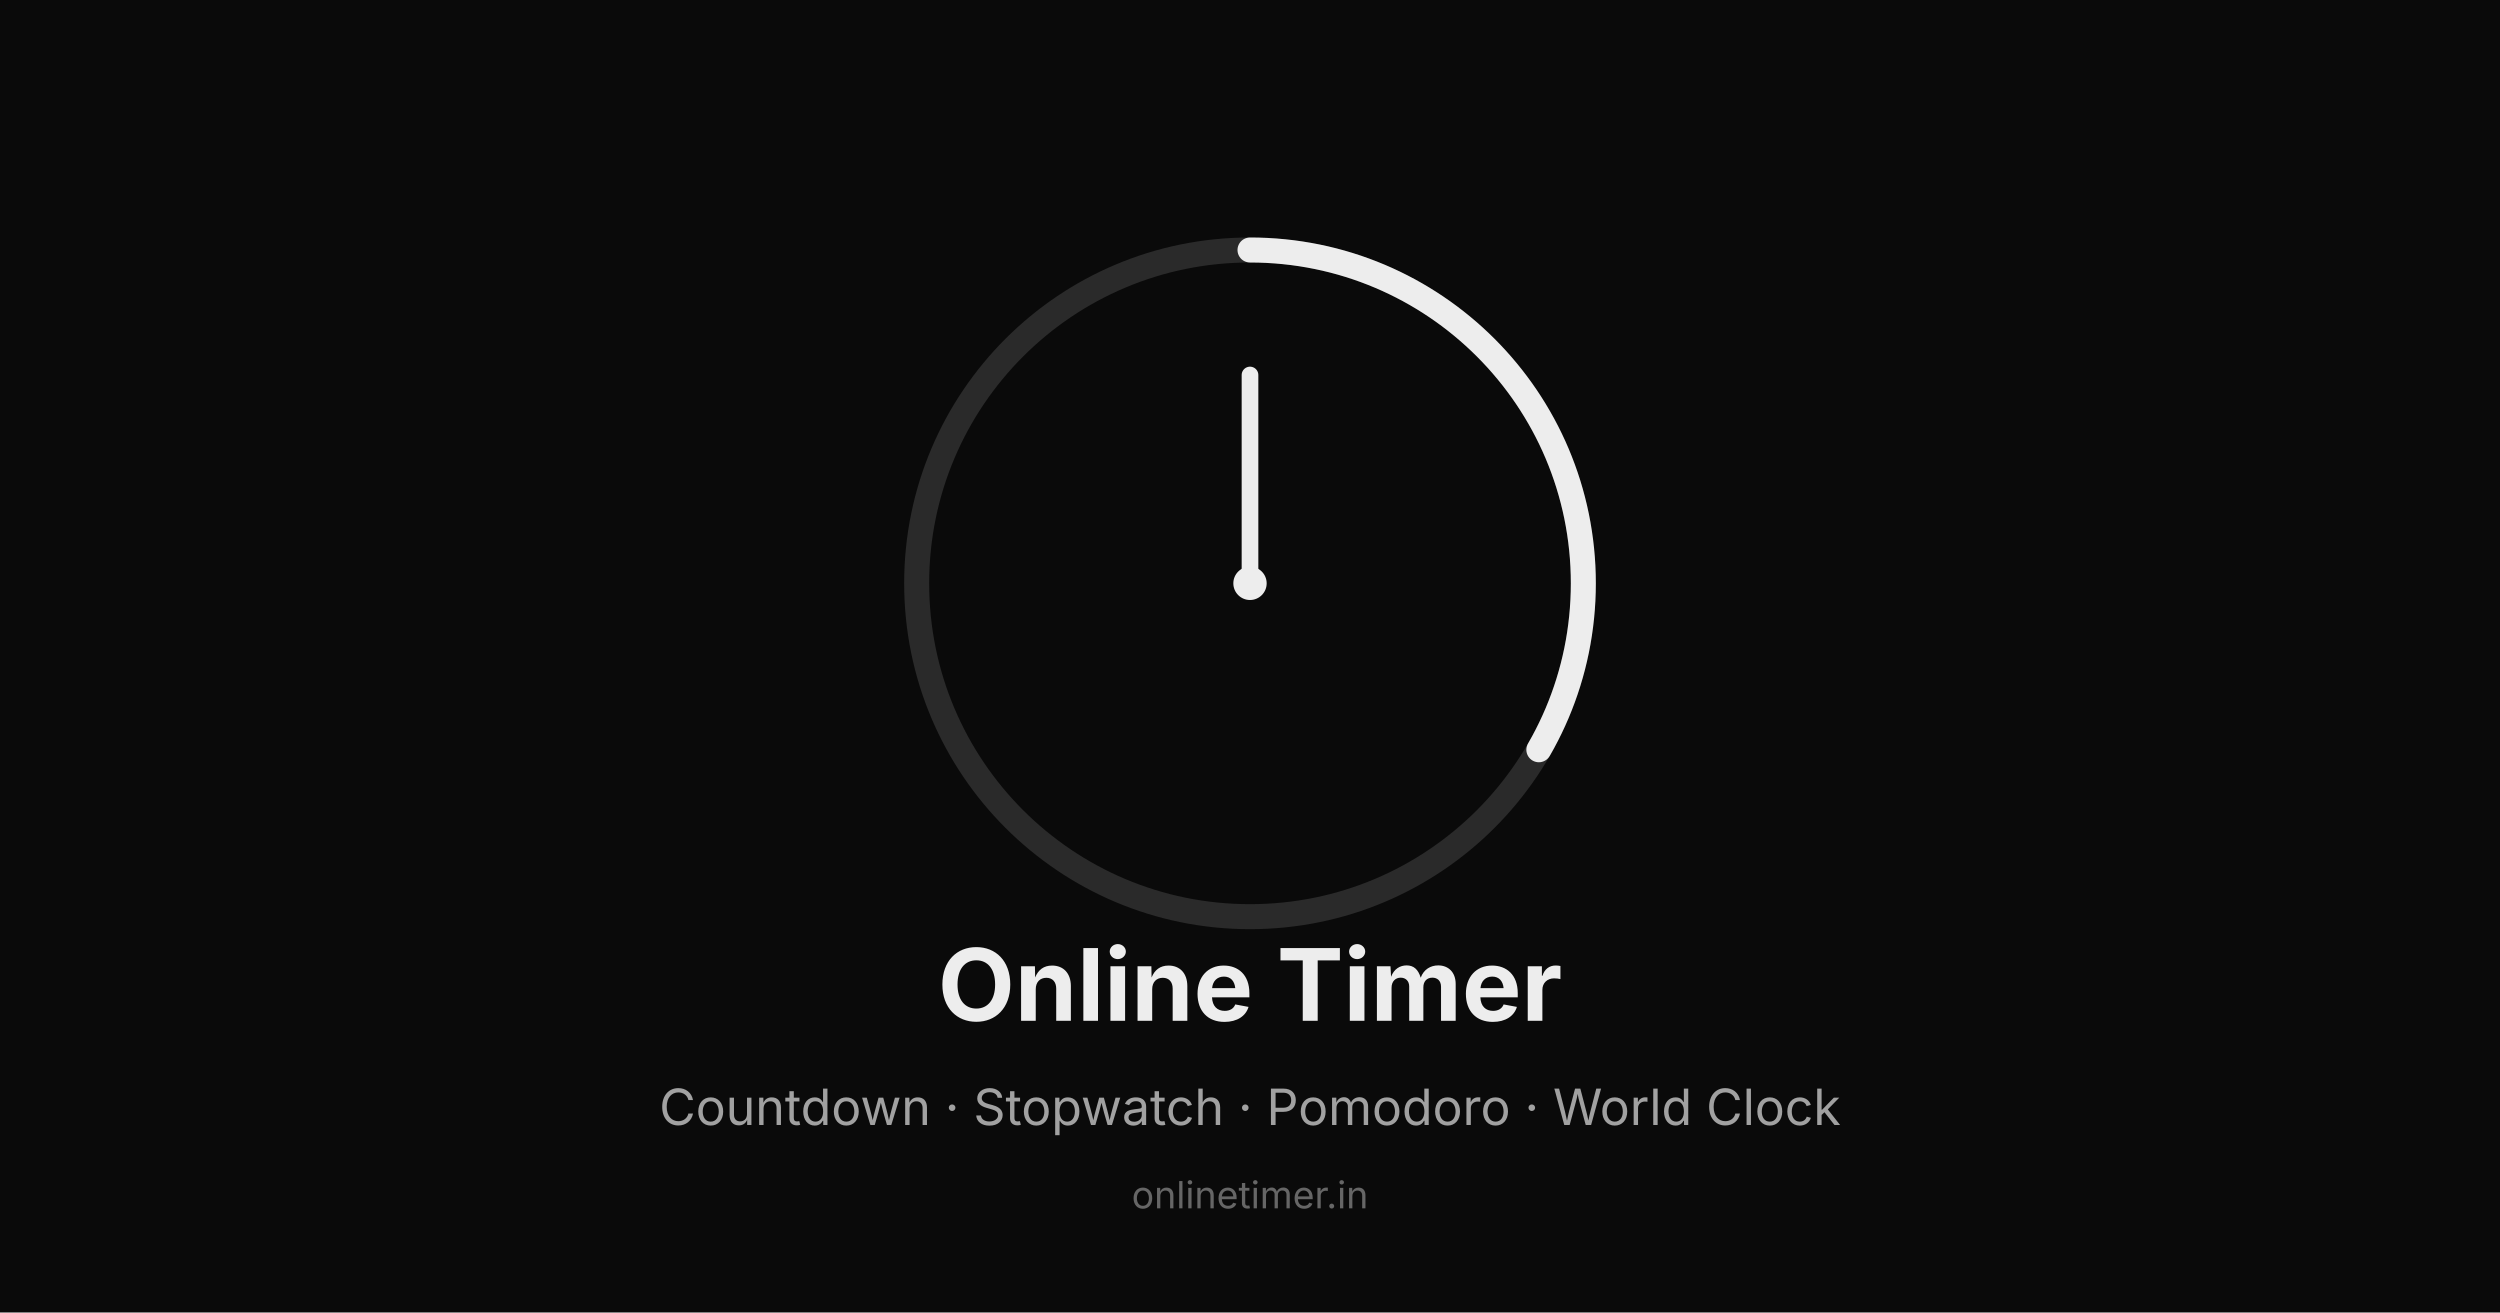
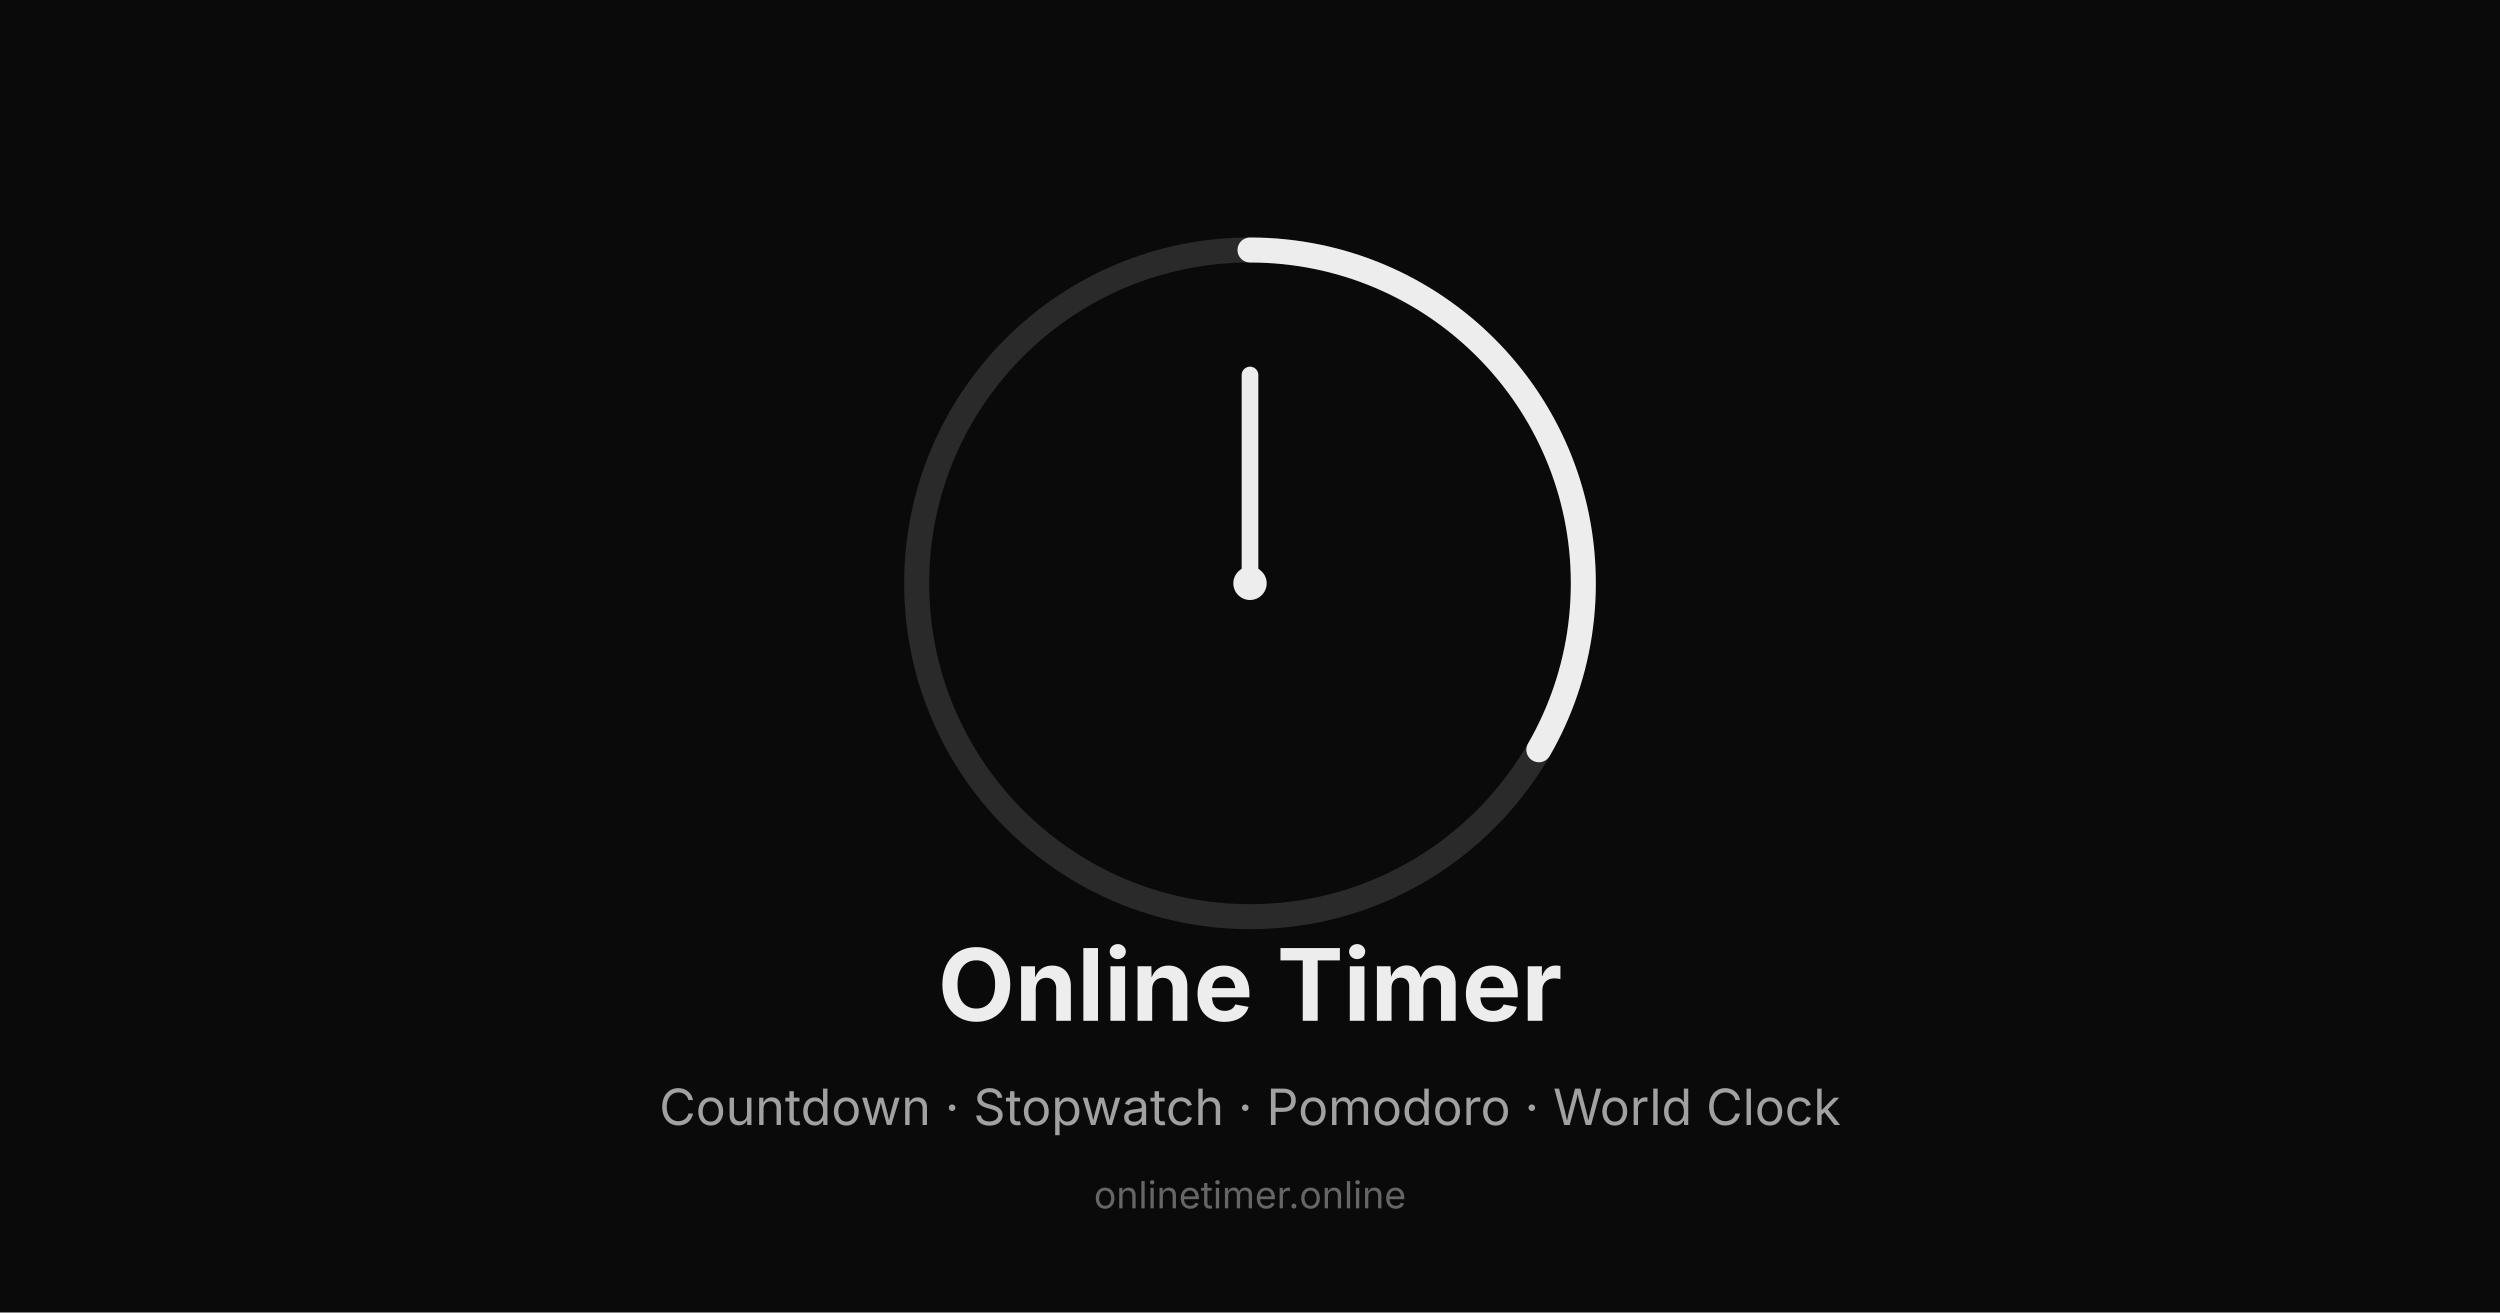
<svg xmlns="http://www.w3.org/2000/svg" width="1200" height="630" viewBox="0 0 1200 630" fill="none">
  <rect width="1200" height="630" fill="#0a0a0a" />
  <circle cx="600" cy="280" r="160" fill="none" stroke="#2a2a2a" stroke-width="12" />
  <circle cx="600" cy="280" r="160" fill="none" stroke="#ededed" stroke-width="12" stroke-dasharray="1005" stroke-dashoffset="670" stroke-linecap="round" transform="rotate(-90 600 280)" />
  <line x1="600" y1="280" x2="600" y2="180" stroke="#ededed" stroke-width="8" stroke-linecap="round" />
  <circle cx="600" cy="280" r="8" fill="#ededed" />
  <text x="600" y="490" text-anchor="middle" font-family="Inter, sans-serif" font-size="48" font-weight="700" fill="#ededed">Online Timer</text>
  <text x="600" y="540" text-anchor="middle" font-family="Inter, sans-serif" font-size="24" font-weight="400" fill="#a1a1a1">Countdown · Stopwatch · Pomodoro · World Clock</text>
-   <text x="600" y="580" text-anchor="middle" font-family="Inter, sans-serif" font-size="18" font-weight="400" fill="#666">onlinetimer.in</text>
+   <text x="600" y="580" text-anchor="middle" font-family="Inter, sans-serif" font-size="18" font-weight="400" fill="#666">onlinetimer.online</text>
</svg>
